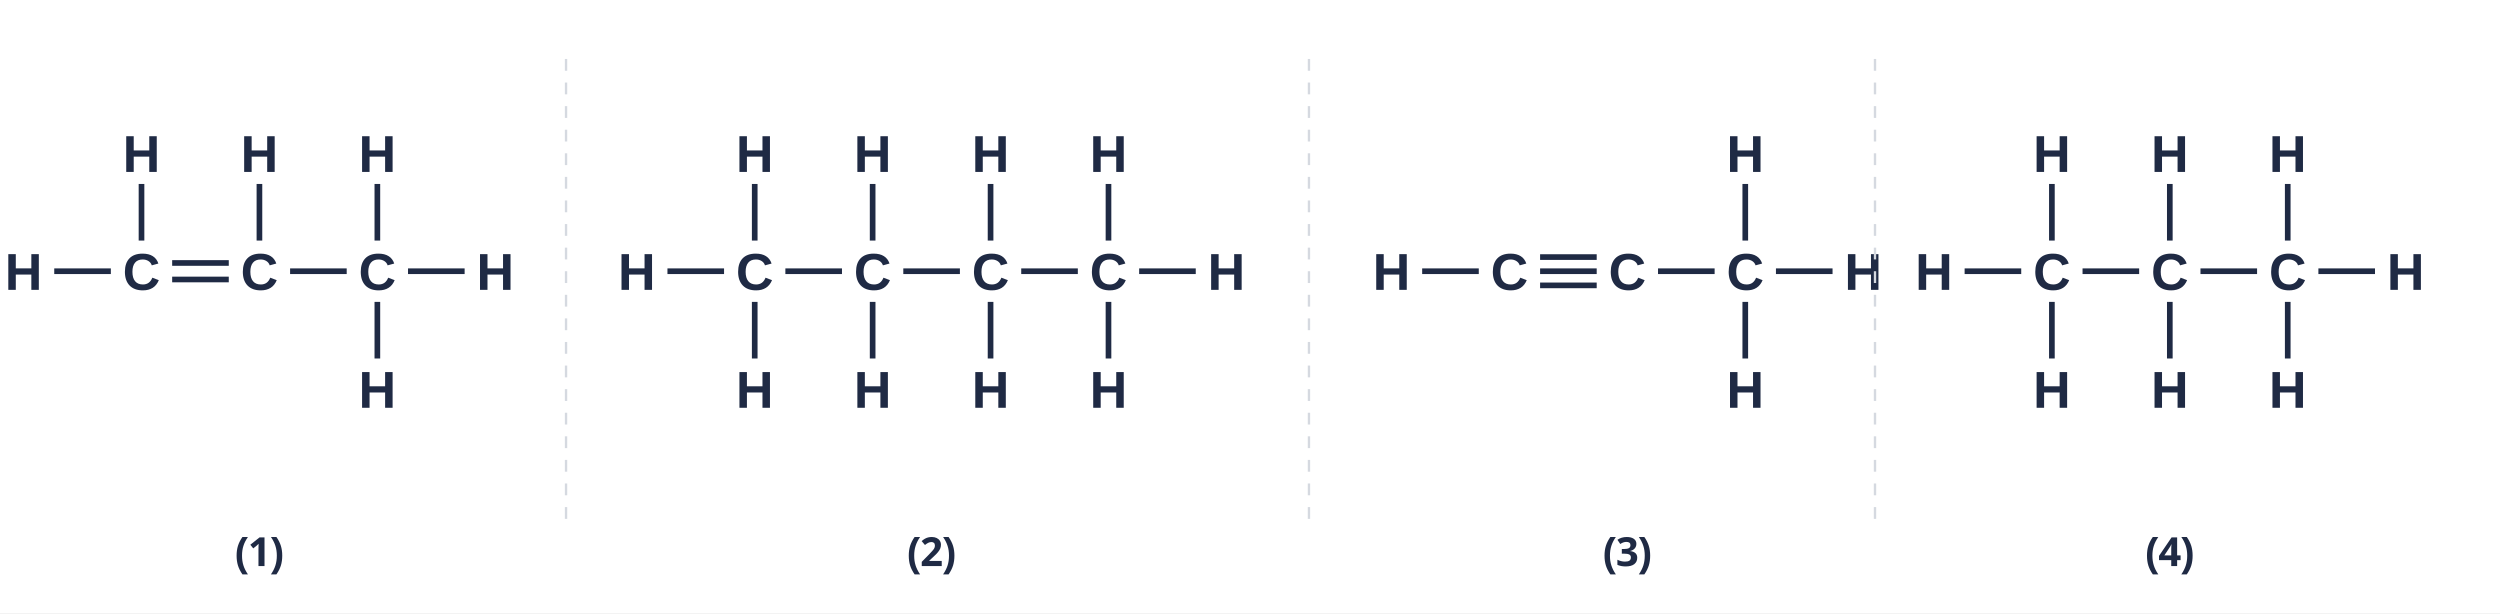
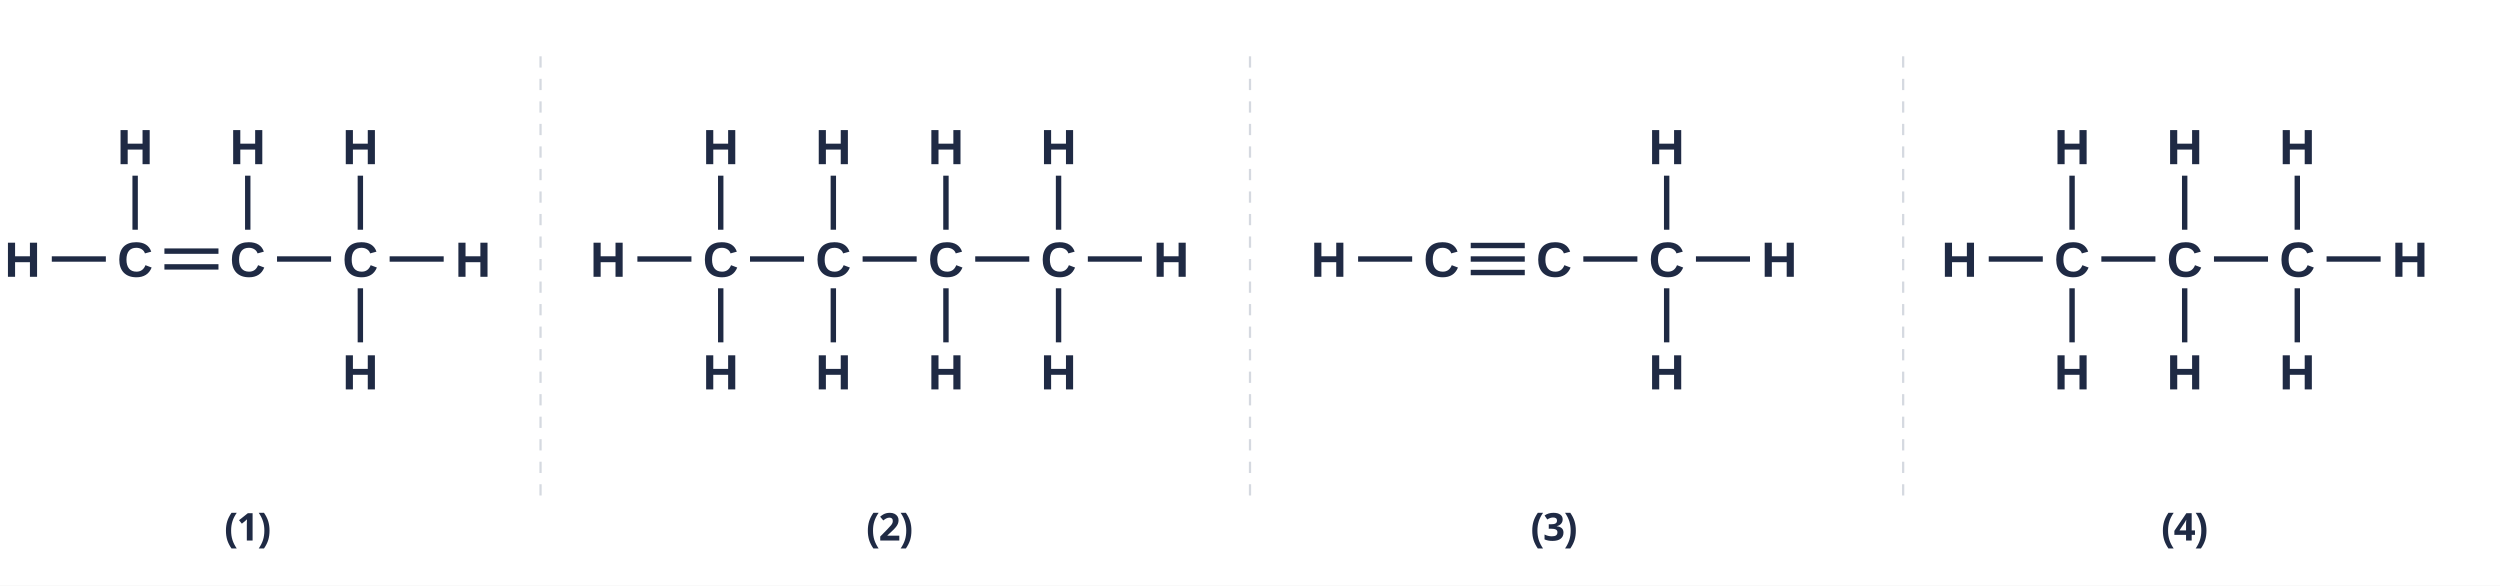
- <svg xmlns="http://www.w3.org/2000/svg" viewBox="0 0 1060 260" width="1060" height="260">
-   <rect width="1060" height="260" fill="#fff" />
+ <svg xmlns="http://www.w3.org/2000/svg" viewBox="0 0 1110 260" width="1110" height="260">
+   <rect width="1110" height="260" fill="#fff" />
  <line x1="73.0" y1="111.5" x2="97.0" y2="111.5" stroke="#1f2a44" stroke-width="2.4" />
  <line x1="73.0" y1="118.5" x2="97.0" y2="118.5" stroke="#1f2a44" stroke-width="2.4" />
  <line x1="123.0" y1="115.0" x2="147.0" y2="115.0" stroke="#1f2a44" stroke-width="2.4" />
  <line x1="47.0" y1="115.0" x2="23.0" y2="115.0" stroke="#1f2a44" stroke-width="2.4" />
  <line x1="60.0" y1="102.0" x2="60.0" y2="78.0" stroke="#1f2a44" stroke-width="2.4" />
  <line x1="110.0" y1="102.0" x2="110.0" y2="78.0" stroke="#1f2a44" stroke-width="2.4" />
  <line x1="173.0" y1="115.0" x2="197.0" y2="115.0" stroke="#1f2a44" stroke-width="2.4" />
  <line x1="160.0" y1="102.0" x2="160.0" y2="78.0" stroke="#1f2a44" stroke-width="2.4" />
  <line x1="160.0" y1="128.0" x2="160.0" y2="152.0" stroke="#1f2a44" stroke-width="2.4" />
  <text x="60" y="122.9" text-anchor="middle" font-size="22" fill="#1f2a44" font-family="Arial,Helvetica,sans-serif" font-weight="bold">C</text>
  <text x="110" y="122.9" text-anchor="middle" font-size="22" fill="#1f2a44" font-family="Arial,Helvetica,sans-serif" font-weight="bold">C</text>
  <text x="160" y="122.9" text-anchor="middle" font-size="22" fill="#1f2a44" font-family="Arial,Helvetica,sans-serif" font-weight="bold">C</text>
  <text x="10" y="122.9" text-anchor="middle" font-size="22" fill="#1f2a44" font-family="Arial,Helvetica,sans-serif" font-weight="bold">H</text>
  <text x="60" y="72.9" text-anchor="middle" font-size="22" fill="#1f2a44" font-family="Arial,Helvetica,sans-serif" font-weight="bold">H</text>
  <text x="110" y="72.9" text-anchor="middle" font-size="22" fill="#1f2a44" font-family="Arial,Helvetica,sans-serif" font-weight="bold">H</text>
  <text x="210" y="122.9" text-anchor="middle" font-size="22" fill="#1f2a44" font-family="Arial,Helvetica,sans-serif" font-weight="bold">H</text>
  <text x="160" y="72.9" text-anchor="middle" font-size="22" fill="#1f2a44" font-family="Arial,Helvetica,sans-serif" font-weight="bold">H</text>
  <text x="160" y="172.9" text-anchor="middle" font-size="22" fill="#1f2a44" font-family="Arial,Helvetica,sans-serif" font-weight="bold">H</text>
  <line x1="333.0" y1="115.0" x2="357.0" y2="115.0" stroke="#1f2a44" stroke-width="2.4" />
  <line x1="383.0" y1="115.0" x2="407.0" y2="115.0" stroke="#1f2a44" stroke-width="2.4" />
  <line x1="433.0" y1="115.0" x2="457.0" y2="115.0" stroke="#1f2a44" stroke-width="2.4" />
  <line x1="307.0" y1="115.0" x2="283.0" y2="115.0" stroke="#1f2a44" stroke-width="2.4" />
  <line x1="320.0" y1="102.0" x2="320.0" y2="78.0" stroke="#1f2a44" stroke-width="2.4" />
  <line x1="320.0" y1="128.0" x2="320.0" y2="152.0" stroke="#1f2a44" stroke-width="2.4" />
  <line x1="370.0" y1="102.0" x2="370.0" y2="78.0" stroke="#1f2a44" stroke-width="2.4" />
  <line x1="370.0" y1="128.0" x2="370.0" y2="152.0" stroke="#1f2a44" stroke-width="2.4" />
  <line x1="420.0" y1="102.0" x2="420.0" y2="78.0" stroke="#1f2a44" stroke-width="2.4" />
  <line x1="420.0" y1="128.0" x2="420.0" y2="152.0" stroke="#1f2a44" stroke-width="2.4" />
  <line x1="483.0" y1="115.0" x2="507.0" y2="115.0" stroke="#1f2a44" stroke-width="2.4" />
  <line x1="470.0" y1="102.0" x2="470.0" y2="78.0" stroke="#1f2a44" stroke-width="2.4" />
  <line x1="470.0" y1="128.0" x2="470.0" y2="152.0" stroke="#1f2a44" stroke-width="2.4" />
  <text x="320" y="122.9" text-anchor="middle" font-size="22" fill="#1f2a44" font-family="Arial,Helvetica,sans-serif" font-weight="bold">C</text>
  <text x="370" y="122.9" text-anchor="middle" font-size="22" fill="#1f2a44" font-family="Arial,Helvetica,sans-serif" font-weight="bold">C</text>
  <text x="420" y="122.9" text-anchor="middle" font-size="22" fill="#1f2a44" font-family="Arial,Helvetica,sans-serif" font-weight="bold">C</text>
  <text x="470" y="122.9" text-anchor="middle" font-size="22" fill="#1f2a44" font-family="Arial,Helvetica,sans-serif" font-weight="bold">C</text>
  <text x="270" y="122.9" text-anchor="middle" font-size="22" fill="#1f2a44" font-family="Arial,Helvetica,sans-serif" font-weight="bold">H</text>
  <text x="320" y="72.9" text-anchor="middle" font-size="22" fill="#1f2a44" font-family="Arial,Helvetica,sans-serif" font-weight="bold">H</text>
  <text x="320" y="172.9" text-anchor="middle" font-size="22" fill="#1f2a44" font-family="Arial,Helvetica,sans-serif" font-weight="bold">H</text>
  <text x="370" y="72.9" text-anchor="middle" font-size="22" fill="#1f2a44" font-family="Arial,Helvetica,sans-serif" font-weight="bold">H</text>
  <text x="370" y="172.9" text-anchor="middle" font-size="22" fill="#1f2a44" font-family="Arial,Helvetica,sans-serif" font-weight="bold">H</text>
  <text x="420" y="72.9" text-anchor="middle" font-size="22" fill="#1f2a44" font-family="Arial,Helvetica,sans-serif" font-weight="bold">H</text>
  <text x="420" y="172.9" text-anchor="middle" font-size="22" fill="#1f2a44" font-family="Arial,Helvetica,sans-serif" font-weight="bold">H</text>
  <text x="520" y="122.9" text-anchor="middle" font-size="22" fill="#1f2a44" font-family="Arial,Helvetica,sans-serif" font-weight="bold">H</text>
  <text x="470" y="72.9" text-anchor="middle" font-size="22" fill="#1f2a44" font-family="Arial,Helvetica,sans-serif" font-weight="bold">H</text>
  <text x="470" y="172.9" text-anchor="middle" font-size="22" fill="#1f2a44" font-family="Arial,Helvetica,sans-serif" font-weight="bold">H</text>
  <line x1="653.0" y1="109.0" x2="677.0" y2="109.0" stroke="#1f2a44" stroke-width="2.4" />
  <line x1="653.0" y1="115.0" x2="677.0" y2="115.0" stroke="#1f2a44" stroke-width="2.4" />
  <line x1="653.0" y1="121.0" x2="677.0" y2="121.0" stroke="#1f2a44" stroke-width="2.4" />
  <line x1="703.0" y1="115.0" x2="727.0" y2="115.0" stroke="#1f2a44" stroke-width="2.4" />
  <line x1="627.0" y1="115.0" x2="603.0" y2="115.0" stroke="#1f2a44" stroke-width="2.4" />
  <line x1="753.0" y1="115.0" x2="777.0" y2="115.0" stroke="#1f2a44" stroke-width="2.4" />
  <line x1="740.0" y1="102.0" x2="740.0" y2="78.0" stroke="#1f2a44" stroke-width="2.4" />
  <line x1="740.0" y1="128.0" x2="740.0" y2="152.0" stroke="#1f2a44" stroke-width="2.4" />
  <text x="640" y="122.9" text-anchor="middle" font-size="22" fill="#1f2a44" font-family="Arial,Helvetica,sans-serif" font-weight="bold">C</text>
  <text x="690" y="122.9" text-anchor="middle" font-size="22" fill="#1f2a44" font-family="Arial,Helvetica,sans-serif" font-weight="bold">C</text>
  <text x="740" y="122.9" text-anchor="middle" font-size="22" fill="#1f2a44" font-family="Arial,Helvetica,sans-serif" font-weight="bold">C</text>
  <text x="590" y="122.9" text-anchor="middle" font-size="22" fill="#1f2a44" font-family="Arial,Helvetica,sans-serif" font-weight="bold">H</text>
  <text x="790" y="122.9" text-anchor="middle" font-size="22" fill="#1f2a44" font-family="Arial,Helvetica,sans-serif" font-weight="bold">H</text>
  <text x="740" y="72.9" text-anchor="middle" font-size="22" fill="#1f2a44" font-family="Arial,Helvetica,sans-serif" font-weight="bold">H</text>
  <text x="740" y="172.9" text-anchor="middle" font-size="22" fill="#1f2a44" font-family="Arial,Helvetica,sans-serif" font-weight="bold">H</text>
-   <line x1="883.0" y1="115.0" x2="907.0" y2="115.0" stroke="#1f2a44" stroke-width="2.4" />
  <line x1="933.0" y1="115.0" x2="957.0" y2="115.0" stroke="#1f2a44" stroke-width="2.4" />
-   <line x1="857.0" y1="115.0" x2="833.0" y2="115.0" stroke="#1f2a44" stroke-width="2.4" />
-   <line x1="870.0" y1="102.0" x2="870.0" y2="78.0" stroke="#1f2a44" stroke-width="2.4" />
-   <line x1="870.0" y1="128.0" x2="870.0" y2="152.0" stroke="#1f2a44" stroke-width="2.4" />
+   <line x1="983.0" y1="115.0" x2="1007.0" y2="115.0" stroke="#1f2a44" stroke-width="2.4" />
+   <line x1="907.0" y1="115.0" x2="883.0" y2="115.0" stroke="#1f2a44" stroke-width="2.4" />
  <line x1="920.0" y1="102.0" x2="920.0" y2="78.0" stroke="#1f2a44" stroke-width="2.4" />
  <line x1="920.0" y1="128.0" x2="920.0" y2="152.0" stroke="#1f2a44" stroke-width="2.4" />
-   <line x1="983.0" y1="115.0" x2="1007.0" y2="115.0" stroke="#1f2a44" stroke-width="2.4" />
  <line x1="970.0" y1="102.0" x2="970.0" y2="78.0" stroke="#1f2a44" stroke-width="2.4" />
  <line x1="970.0" y1="128.0" x2="970.0" y2="152.0" stroke="#1f2a44" stroke-width="2.4" />
-   <text x="870" y="122.9" text-anchor="middle" font-size="22" fill="#1f2a44" font-family="Arial,Helvetica,sans-serif" font-weight="bold">C</text>
+   <line x1="1033.0" y1="115.0" x2="1057.0" y2="115.0" stroke="#1f2a44" stroke-width="2.4" />
+   <line x1="1020.0" y1="102.0" x2="1020.0" y2="78.0" stroke="#1f2a44" stroke-width="2.4" />
+   <line x1="1020.0" y1="128.0" x2="1020.0" y2="152.0" stroke="#1f2a44" stroke-width="2.4" />
  <text x="920" y="122.9" text-anchor="middle" font-size="22" fill="#1f2a44" font-family="Arial,Helvetica,sans-serif" font-weight="bold">C</text>
  <text x="970" y="122.9" text-anchor="middle" font-size="22" fill="#1f2a44" font-family="Arial,Helvetica,sans-serif" font-weight="bold">C</text>
-   <text x="820" y="122.9" text-anchor="middle" font-size="22" fill="#1f2a44" font-family="Arial,Helvetica,sans-serif" font-weight="bold">H</text>
-   <text x="870" y="72.9" text-anchor="middle" font-size="22" fill="#1f2a44" font-family="Arial,Helvetica,sans-serif" font-weight="bold">H</text>
-   <text x="870" y="172.9" text-anchor="middle" font-size="22" fill="#1f2a44" font-family="Arial,Helvetica,sans-serif" font-weight="bold">H</text>
+   <text x="1020" y="122.9" text-anchor="middle" font-size="22" fill="#1f2a44" font-family="Arial,Helvetica,sans-serif" font-weight="bold">C</text>
+   <text x="870" y="122.9" text-anchor="middle" font-size="22" fill="#1f2a44" font-family="Arial,Helvetica,sans-serif" font-weight="bold">H</text>
  <text x="920" y="72.9" text-anchor="middle" font-size="22" fill="#1f2a44" font-family="Arial,Helvetica,sans-serif" font-weight="bold">H</text>
  <text x="920" y="172.9" text-anchor="middle" font-size="22" fill="#1f2a44" font-family="Arial,Helvetica,sans-serif" font-weight="bold">H</text>
-   <text x="1020" y="122.9" text-anchor="middle" font-size="22" fill="#1f2a44" font-family="Arial,Helvetica,sans-serif" font-weight="bold">H</text>
  <text x="970" y="72.9" text-anchor="middle" font-size="22" fill="#1f2a44" font-family="Arial,Helvetica,sans-serif" font-weight="bold">H</text>
  <text x="970" y="172.9" text-anchor="middle" font-size="22" fill="#1f2a44" font-family="Arial,Helvetica,sans-serif" font-weight="bold">H</text>
+   <text x="1070" y="122.9" text-anchor="middle" font-size="22" fill="#1f2a44" font-family="Arial,Helvetica,sans-serif" font-weight="bold">H</text>
+   <text x="1020" y="72.9" text-anchor="middle" font-size="22" fill="#1f2a44" font-family="Arial,Helvetica,sans-serif" font-weight="bold">H</text>
+   <text x="1020" y="172.9" text-anchor="middle" font-size="22" fill="#1f2a44" font-family="Arial,Helvetica,sans-serif" font-weight="bold">H</text>
  <text x="110" y="240" text-anchor="middle" font-size="17" fill="#1f2a44" font-weight="bold" font-family="'IBM Plex Sans Arabic','Noto Naskh Arabic',Tahoma,Arial,sans-serif">(1)</text>
  <text x="395" y="240" text-anchor="middle" font-size="17" fill="#1f2a44" font-weight="bold" font-family="'IBM Plex Sans Arabic','Noto Naskh Arabic',Tahoma,Arial,sans-serif">(2)</text>
  <text x="690" y="240" text-anchor="middle" font-size="17" fill="#1f2a44" font-weight="bold" font-family="'IBM Plex Sans Arabic','Noto Naskh Arabic',Tahoma,Arial,sans-serif">(3)</text>
-   <text x="920" y="240" text-anchor="middle" font-size="17" fill="#1f2a44" font-weight="bold" font-family="'IBM Plex Sans Arabic','Noto Naskh Arabic',Tahoma,Arial,sans-serif">(4)</text>
+   <text x="970" y="240" text-anchor="middle" font-size="17" fill="#1f2a44" font-weight="bold" font-family="'IBM Plex Sans Arabic','Noto Naskh Arabic',Tahoma,Arial,sans-serif">(4)</text>
  <line x1="240" y1="25" x2="240" y2="220" stroke="#d5d9e0" stroke-width="1" stroke-dasharray="5 5" />
  <line x1="555" y1="25" x2="555" y2="220" stroke="#d5d9e0" stroke-width="1" stroke-dasharray="5 5" />
-   <line x1="795" y1="25" x2="795" y2="220" stroke="#d5d9e0" stroke-width="1" stroke-dasharray="5 5" />
+   <line x1="845" y1="25" x2="845" y2="220" stroke="#d5d9e0" stroke-width="1" stroke-dasharray="5 5" />
</svg>
